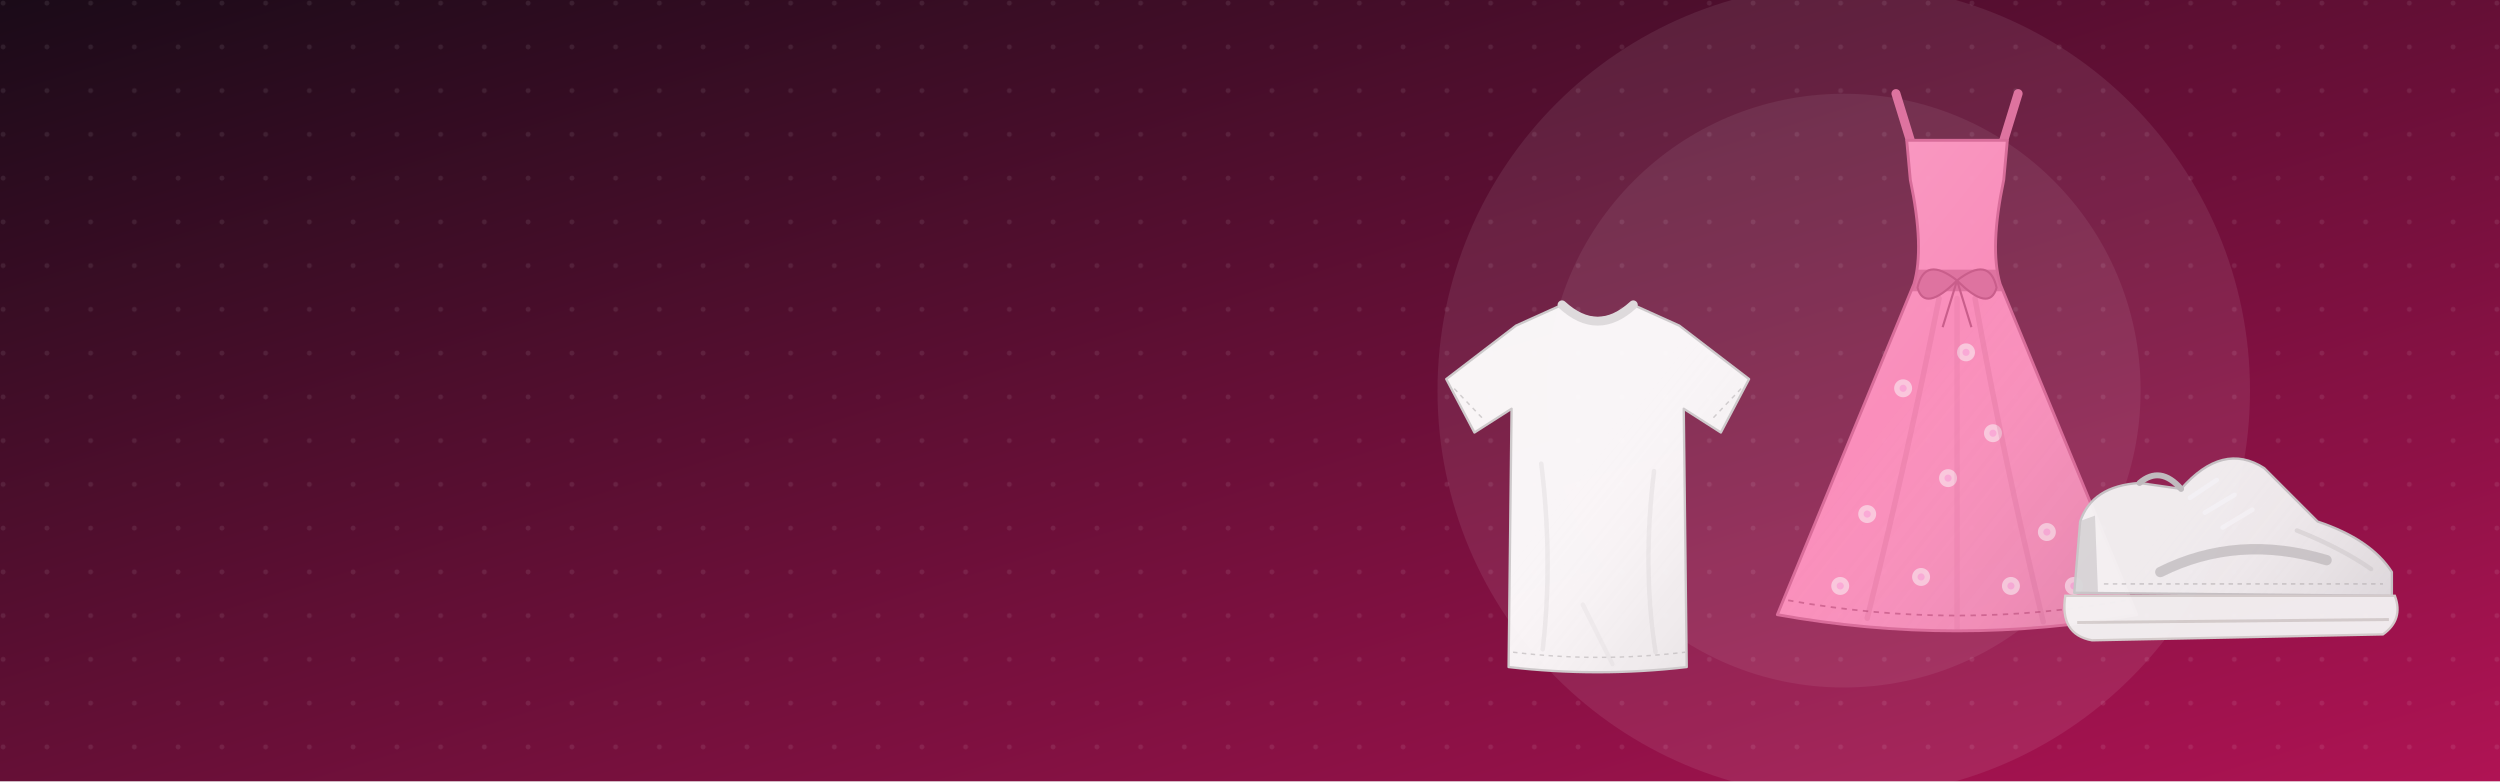
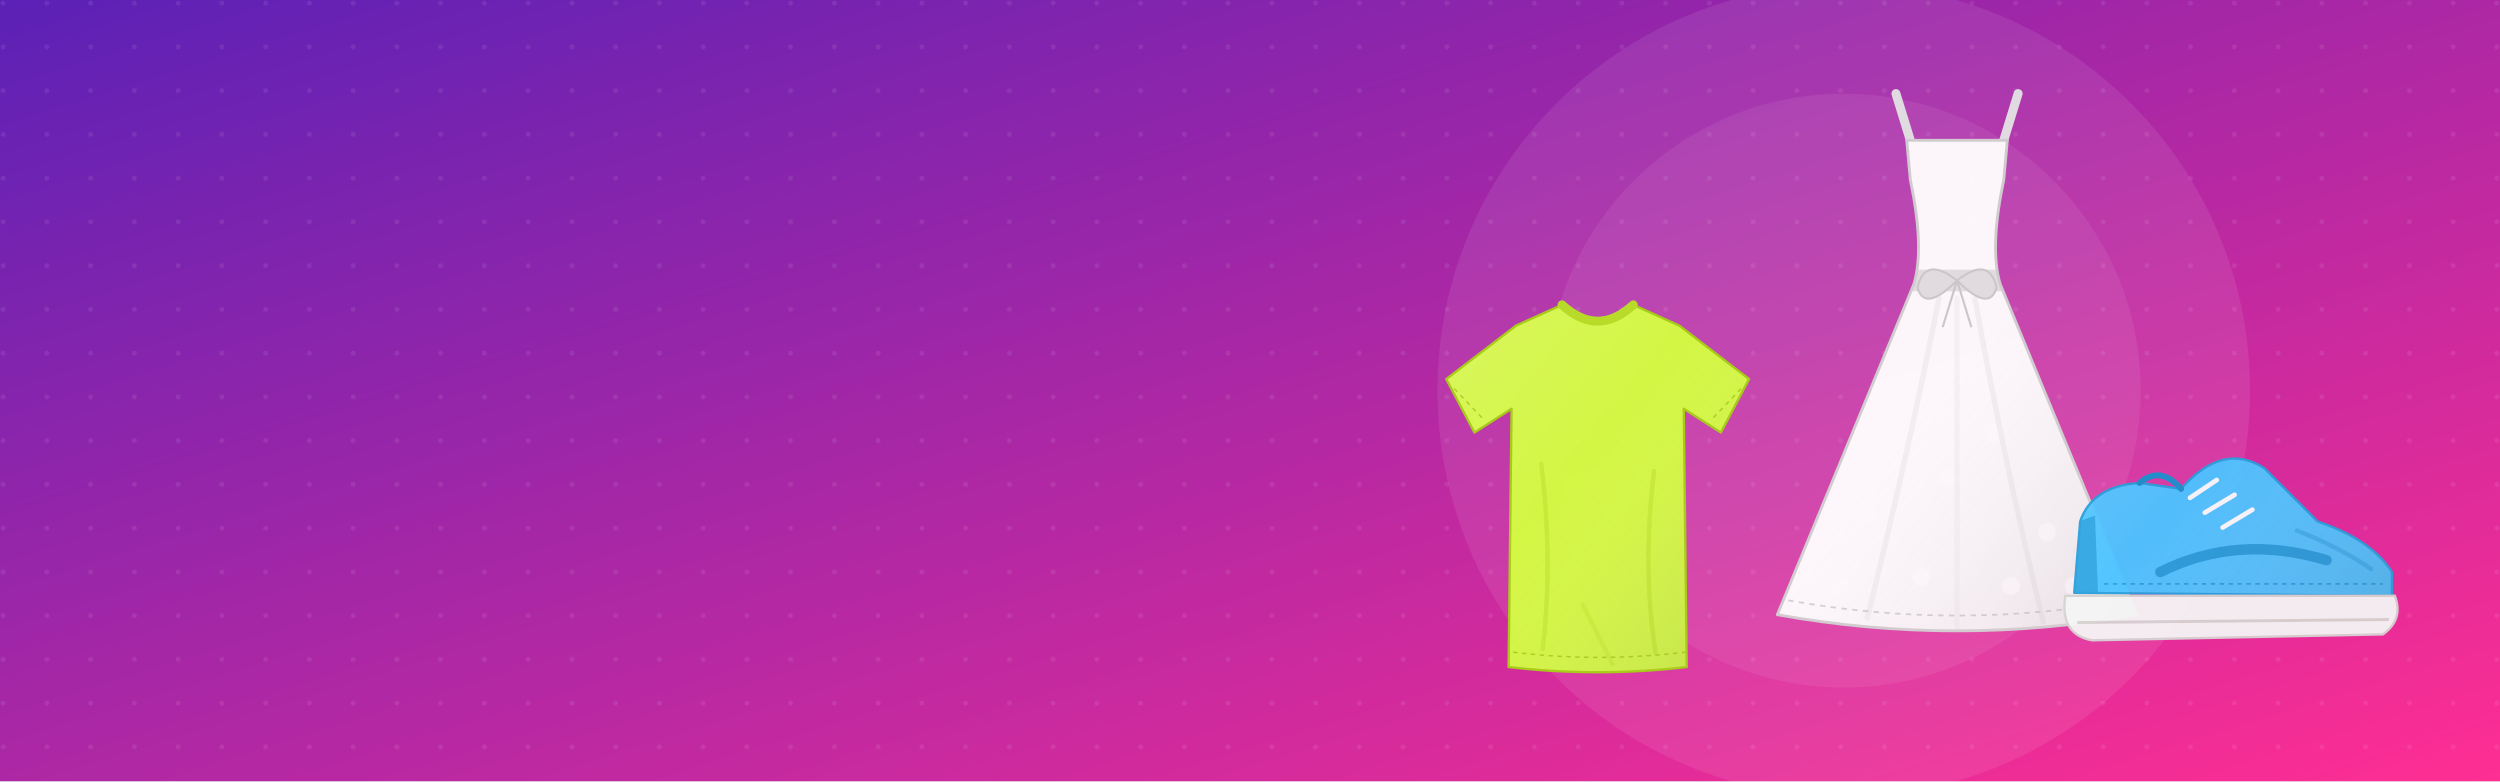
<svg xmlns="http://www.w3.org/2000/svg" viewBox="0 0 1600 500" width="1600" height="500">
  <defs>
    <radialGradient id="bg" cx="50%" cy="40%" r="75%">
      <stop offset="0" stop-color="#ffffff" />
      <stop offset="1" stop-color="#eeeef1" />
    </radialGradient>
    <linearGradient id="light" x1="0" x2="1" y1="0" y2="1">
      <stop offset="0" stop-color="#ffffff" stop-opacity="0.22" />
      <stop offset="0.45" stop-color="#ffffff" stop-opacity="0" />
      <stop offset="1" stop-color="#000000" stop-opacity="0.22" />
    </linearGradient>
    <linearGradient id="metal" x1="0" x2="1" y1="0" y2="1">
      <stop offset="0" stop-color="#f4f4f5" />
      <stop offset="0.5" stop-color="#a1a1aa" />
      <stop offset="1" stop-color="#e4e4e7" />
    </linearGradient>
    <radialGradient id="floor" cx="50%" cy="50%" r="50%">
      <stop offset="0" stop-color="#000" stop-opacity="0.18" />
      <stop offset="1" stop-color="#000" stop-opacity="0" />
    </radialGradient>
  </defs>
  <defs>
    <linearGradient id="g" x1="0" x2="1" y1="0" y2="1">
-       <stop offset="0" stop-color="#1a0b18" />
-       <stop offset="1" stop-color="#b01354" />
+       <stop offset="0" stop-color="#5b21b6" />
+       <stop offset="1" stop-color="#ff2e93" />
    </linearGradient>
    <pattern id="dots" width="28" height="28" patternUnits="userSpaceOnUse">
      <circle cx="2" cy="2" r="1.6" fill="#ffffff" opacity="0.08" />
    </pattern>
  </defs>
  <rect width="1600" height="500" fill="url(#g)" />
  <rect width="1600" height="500" fill="url(#dots)" />
  <circle cx="1180" cy="250" r="260" fill="#ffffff" opacity="0.08" />
  <circle cx="1180" cy="250" r="190" fill="#ffffff" opacity="0.07" />
  <g transform="translate(880 140) scale(0.95)" opacity="0.95">
    <clipPath id="clip76">
      <path d="M95 72 L126 58 Q150 76 174 58 L205 72 L252 108 L233 144 L208 128 L210 302 Q150 309 90 302 L92 128 L67 144 L48 108 Z" />
    </clipPath>
-     <path d="M95 72 L126 58 Q150 76 174 58 L205 72 L252 108 L233 144 L208 128 L210 302 Q150 309 90 302 L92 128 L67 144 L48 108 Z" fill="#ffffff" />
+     <path d="M95 72 L126 58 Q150 76 174 58 L205 72 L252 108 L233 144 L208 128 L210 302 Q150 309 90 302 L92 128 L67 144 L48 108 Z" fill="#d4ff3f" />
    <g clip-path="url(#clip76)">
      <rect x="0" y="0" width="300" height="375" fill="url(#light)" />
-       <path d="M112 165 Q120 230 113 290" fill="none" stroke="#c3c3c3" stroke-width="3" stroke-linecap="round" opacity="0.22" />
-       <path d="M188 170 Q180 235 189 292" fill="none" stroke="#c3c3c3" stroke-width="3" stroke-linecap="round" opacity="0.22" />
-       <path d="M140 260 Q150 280 160 300" fill="none" stroke="#c3c3c3" stroke-width="3" stroke-linecap="round" opacity="0.15" />
-       <path d="M93 292 Q150 299 209 292" fill="none" stroke="#b9b9b9" stroke-width="1" stroke-dasharray="3 3" opacity="0.6" />
-       <path d="M72 134 L52 113" fill="none" stroke="#b9b9b9" stroke-width="1" stroke-dasharray="3 3" opacity="0.6" />
-       <path d="M228 134 L248 113" fill="none" stroke="#b9b9b9" stroke-width="1" stroke-dasharray="3 3" opacity="0.6" />
+       <path d="M112 165 Q120 230 113 290" fill="none" stroke="#98c303" stroke-width="3" stroke-linecap="round" opacity="0.22" />
+       <path d="M188 170 Q180 235 189 292" fill="none" stroke="#98c303" stroke-width="3" stroke-linecap="round" opacity="0.22" />
+       <path d="M140 260 Q150 280 160 300" fill="none" stroke="#98c303" stroke-width="3" stroke-linecap="round" opacity="0.15" />
+       <path d="M93 292 Q150 299 209 292" fill="none" stroke="#8eb900" stroke-width="1" stroke-dasharray="3 3" opacity="0.6" />
+       <path d="M72 134 L52 113" fill="none" stroke="#8eb900" stroke-width="1" stroke-dasharray="3 3" opacity="0.6" />
+       <path d="M228 134 L248 113" fill="none" stroke="#8eb900" stroke-width="1" stroke-dasharray="3 3" opacity="0.6" />
    </g>
-     <path d="M95 72 L126 58 Q150 76 174 58 L205 72 L252 108 L233 144 L208 128 L210 302 Q150 309 90 302 L92 128 L67 144 L48 108 Z" fill="none" stroke="#d2d2d2" stroke-width="1.6" stroke-linejoin="round" />
-     <path d="M126 58 Q150 80 174 58" fill="none" stroke="#e3e3e3" stroke-width="6" stroke-linecap="round" />
+     <path d="M95 72 L126 58 Q150 76 174 58 L205 72 L252 108 L233 144 L208 128 L210 302 Q150 309 90 302 L92 128 L67 144 L48 108 Z" fill="none" stroke="#a7d212" stroke-width="1.6" stroke-linejoin="round" />
+     <path d="M126 58 Q150 80 174 58" fill="none" stroke="#b8e323" stroke-width="6" stroke-linecap="round" />
  </g>
  <g transform="translate(1080 30) scale(1.15)" opacity="0.95">
-     <path d="M124 52 L116 26 M176 52 L184 26" stroke="#e377a4" stroke-width="5" stroke-linecap="round" />
+     <path d="M124 52 L116 26 M176 52 L184 26" stroke="#e3e3e3" stroke-width="5" stroke-linecap="round" />
    <clipPath id="clip77">
      <path d="M122 52 L178 52 L176 74 Q168 112 174 132 L250 316 Q150 334 50 316 L126 132 Q132 112 124 74 Z" />
    </clipPath>
-     <path d="M122 52 L178 52 L176 74 Q168 112 174 132 L250 316 Q150 334 50 316 L126 132 Q132 112 124 74 Z" fill="#ff93c0" />
+     <path d="M122 52 L178 52 L176 74 Q168 112 174 132 L250 316 Q150 334 50 316 L126 132 Q132 112 124 74 Z" fill="#ffffff" />
    <g clip-path="url(#clip77)">
      <rect x="0" y="0" width="300" height="375" fill="url(#light)" />
      <g opacity="0.55">
        <circle cx="120" cy="190" r="5" fill="#fff" />
-         <circle cx="120" cy="190" r="2" fill="#ffc5f2" />
+         <circle cx="120" cy="190" r="2" fill="#ffffff" />
      </g>
      <g opacity="0.55">
        <circle cx="170" cy="215" r="5" fill="#fff" />
-         <circle cx="170" cy="215" r="2" fill="#ffc5f2" />
+         <circle cx="170" cy="215" r="2" fill="#ffffff" />
      </g>
      <g opacity="0.55">
        <circle cx="100" cy="260" r="5" fill="#fff" />
-         <circle cx="100" cy="260" r="2" fill="#ffc5f2" />
+         <circle cx="100" cy="260" r="2" fill="#ffffff" />
      </g>
      <g opacity="0.55">
        <circle cx="145" cy="240" r="5" fill="#fff" />
-         <circle cx="145" cy="240" r="2" fill="#ffc5f2" />
+         <circle cx="145" cy="240" r="2" fill="#ffffff" />
      </g>
      <g opacity="0.55">
        <circle cx="200" cy="270" r="5" fill="#fff" />
-         <circle cx="200" cy="270" r="2" fill="#ffc5f2" />
+         <circle cx="200" cy="270" r="2" fill="#ffffff" />
      </g>
      <g opacity="0.55">
        <circle cx="130" cy="295" r="5" fill="#fff" />
-         <circle cx="130" cy="295" r="2" fill="#ffc5f2" />
+         <circle cx="130" cy="295" r="2" fill="#ffffff" />
      </g>
      <g opacity="0.55">
        <circle cx="180" cy="300" r="5" fill="#fff" />
-         <circle cx="180" cy="300" r="2" fill="#ffc5f2" />
+         <circle cx="180" cy="300" r="2" fill="#ffffff" />
      </g>
      <g opacity="0.55">
        <circle cx="155" cy="170" r="5" fill="#fff" />
-         <circle cx="155" cy="170" r="2" fill="#ffc5f2" />
+         <circle cx="155" cy="170" r="2" fill="#ffffff" />
      </g>
      <g opacity="0.55">
        <circle cx="215" cy="300" r="5" fill="#fff" />
-         <circle cx="215" cy="300" r="2" fill="#ffc5f2" />
+         <circle cx="215" cy="300" r="2" fill="#ffffff" />
      </g>
      <g opacity="0.55">
        <circle cx="85" cy="300" r="5" fill="#fff" />
-         <circle cx="85" cy="300" r="2" fill="#ffc5f2" />
+         <circle cx="85" cy="300" r="2" fill="#ffffff" />
      </g>
-       <path d="M140 140 Q122 230 100 318" fill="none" stroke="#c35784" stroke-width="3" stroke-linecap="round" opacity="0.18" />
-       <path d="M160 140 Q176 230 198 320" fill="none" stroke="#c35784" stroke-width="3" stroke-linecap="round" opacity="0.18" />
-       <path d="M150 140 L150 324" fill="none" stroke="#c35784" stroke-width="3" stroke-linecap="round" opacity="0.12" />
-       <rect x="100" y="124" width="100" height="12" fill="#e377a4" />
-       <path d="M56 308 Q150 325 244 308" fill="none" stroke="#b94d7a" stroke-width="1" stroke-dasharray="3 3" opacity="0.6" />
+       <path d="M140 140 Q122 230 100 318" fill="none" stroke="#c3c3c3" stroke-width="3" stroke-linecap="round" opacity="0.18" />
+       <path d="M160 140 Q176 230 198 320" fill="none" stroke="#c3c3c3" stroke-width="3" stroke-linecap="round" opacity="0.18" />
+       <path d="M150 140 L150 324" fill="none" stroke="#c3c3c3" stroke-width="3" stroke-linecap="round" opacity="0.12" />
+       <rect x="100" y="124" width="100" height="12" fill="#e3e3e3" />
+       <path d="M56 308 Q150 325 244 308" fill="none" stroke="#b9b9b9" stroke-width="1" stroke-dasharray="3 3" opacity="0.6" />
    </g>
-     <path d="M122 52 L178 52 L176 74 Q168 112 174 132 L250 316 Q150 334 50 316 L126 132 Q132 112 124 74 Z" fill="none" stroke="#dc709d" stroke-width="1.6" stroke-linejoin="round" />
-     <path d="M150 130 q-18 -14 -22 4 q4 14 22 -4 q18 -14 22 4 q-4 14 -22 -4 Z M150 130 l-8 26 M150 130 l8 26" fill="#e377a4" stroke="#cd618e" stroke-width="1.2" />
+     <path d="M122 52 L178 52 L176 74 Q168 112 174 132 L250 316 Q150 334 50 316 L126 132 Q132 112 124 74 Z" fill="none" stroke="#d2d2d2" stroke-width="1.6" stroke-linejoin="round" />
+     <path d="M150 130 q-18 -14 -22 4 q4 14 22 -4 q18 -14 22 4 q-4 14 -22 -4 Z M150 130 l-8 26 M150 130 l8 26" fill="#e3e3e3" stroke="#cdcdcd" stroke-width="1.2" />
  </g>
  <g transform="translate(1280 140) scale(0.95)" opacity="0.95">
    <clipPath id="clip78">
      <path d="M50 252 L54 204 Q62 180 94 178 L122 182 Q150 150 178 168 L214 204 Q250 216 264 238 L264 254 Z" />
    </clipPath>
-     <path d="M50 252 L54 204 Q62 180 94 178 L122 182 Q150 150 178 168 L214 204 Q250 216 264 238 L264 254 Z" fill="#f4f4f5" />
+     <path d="M50 252 L54 204 Q62 180 94 178 L122 182 Q150 150 178 168 L214 204 Q250 216 264 238 L264 254 Z" fill="#4cc3ff" />
    <g clip-path="url(#clip78)">
      <rect x="0" y="0" width="300" height="375" fill="url(#light)" />
-       <path d="M50 252 L50 205 L64 200 L66 252 Z" fill="#d8d8d9" />
-       <path d="M108 238 Q160 212 220 230" fill="none" stroke="#c2c2c3" stroke-width="7" stroke-linecap="round" opacity="0.75" />
-       <path d="M70 246 L258 246" fill="none" stroke="#aeaeaf" stroke-width="1" stroke-dasharray="3 3" opacity="0.6" />
-       <path d="M200 210 Q230 222 250 236" fill="none" stroke="#b8b8b9" stroke-width="3" stroke-linecap="round" opacity="0.3" />
+       <path d="M50 252 L50 205 L64 200 L66 252 Z" fill="#30a7e3" />
+       <path d="M108 238 Q160 212 220 230" fill="none" stroke="#1a91cd" stroke-width="7" stroke-linecap="round" opacity="0.75" />
+       <path d="M70 246 L258 246" fill="none" stroke="#067db9" stroke-width="1" stroke-dasharray="3 3" opacity="0.6" />
+       <path d="M200 210 Q230 222 250 236" fill="none" stroke="#1087c3" stroke-width="3" stroke-linecap="round" opacity="0.3" />
    </g>
-     <path d="M50 252 L54 204 Q62 180 94 178 L122 182 Q150 150 178 168 L214 204 Q250 216 264 238 L264 254 Z" fill="none" stroke="#c7c7c8" stroke-width="1.6" stroke-linejoin="round" />
-     <path d="M94 178 Q108 166 122 182" fill="none" stroke="#c2c2c3" stroke-width="4" stroke-linecap="round" />
+     <path d="M50 252 L54 204 Q62 180 94 178 L122 182 Q150 150 178 168 L214 204 Q250 216 264 238 L264 254 Z" fill="none" stroke="#29a0dc" stroke-width="1.6" stroke-linejoin="round" />
+     <path d="M94 178 Q108 166 122 182" fill="none" stroke="#1a91cd" stroke-width="4" stroke-linecap="round" />
    <g stroke="#f8fafc" stroke-width="3.2" stroke-linecap="round">
      <path d="M128 188 L146 176" />
      <path d="M138 198 L158 186" />
      <path d="M150 208 L170 196" />
    </g>
    <path d="M44 254 L266 254 Q272 270 258 280 L62 284 Q40 280 44 254 Z" fill="#f5f5f4" stroke="#d6d3d1" stroke-width="1.6" />
    <path d="M52 272 L262 270" stroke="#d6d3d1" stroke-width="2" />
  </g>
</svg>
